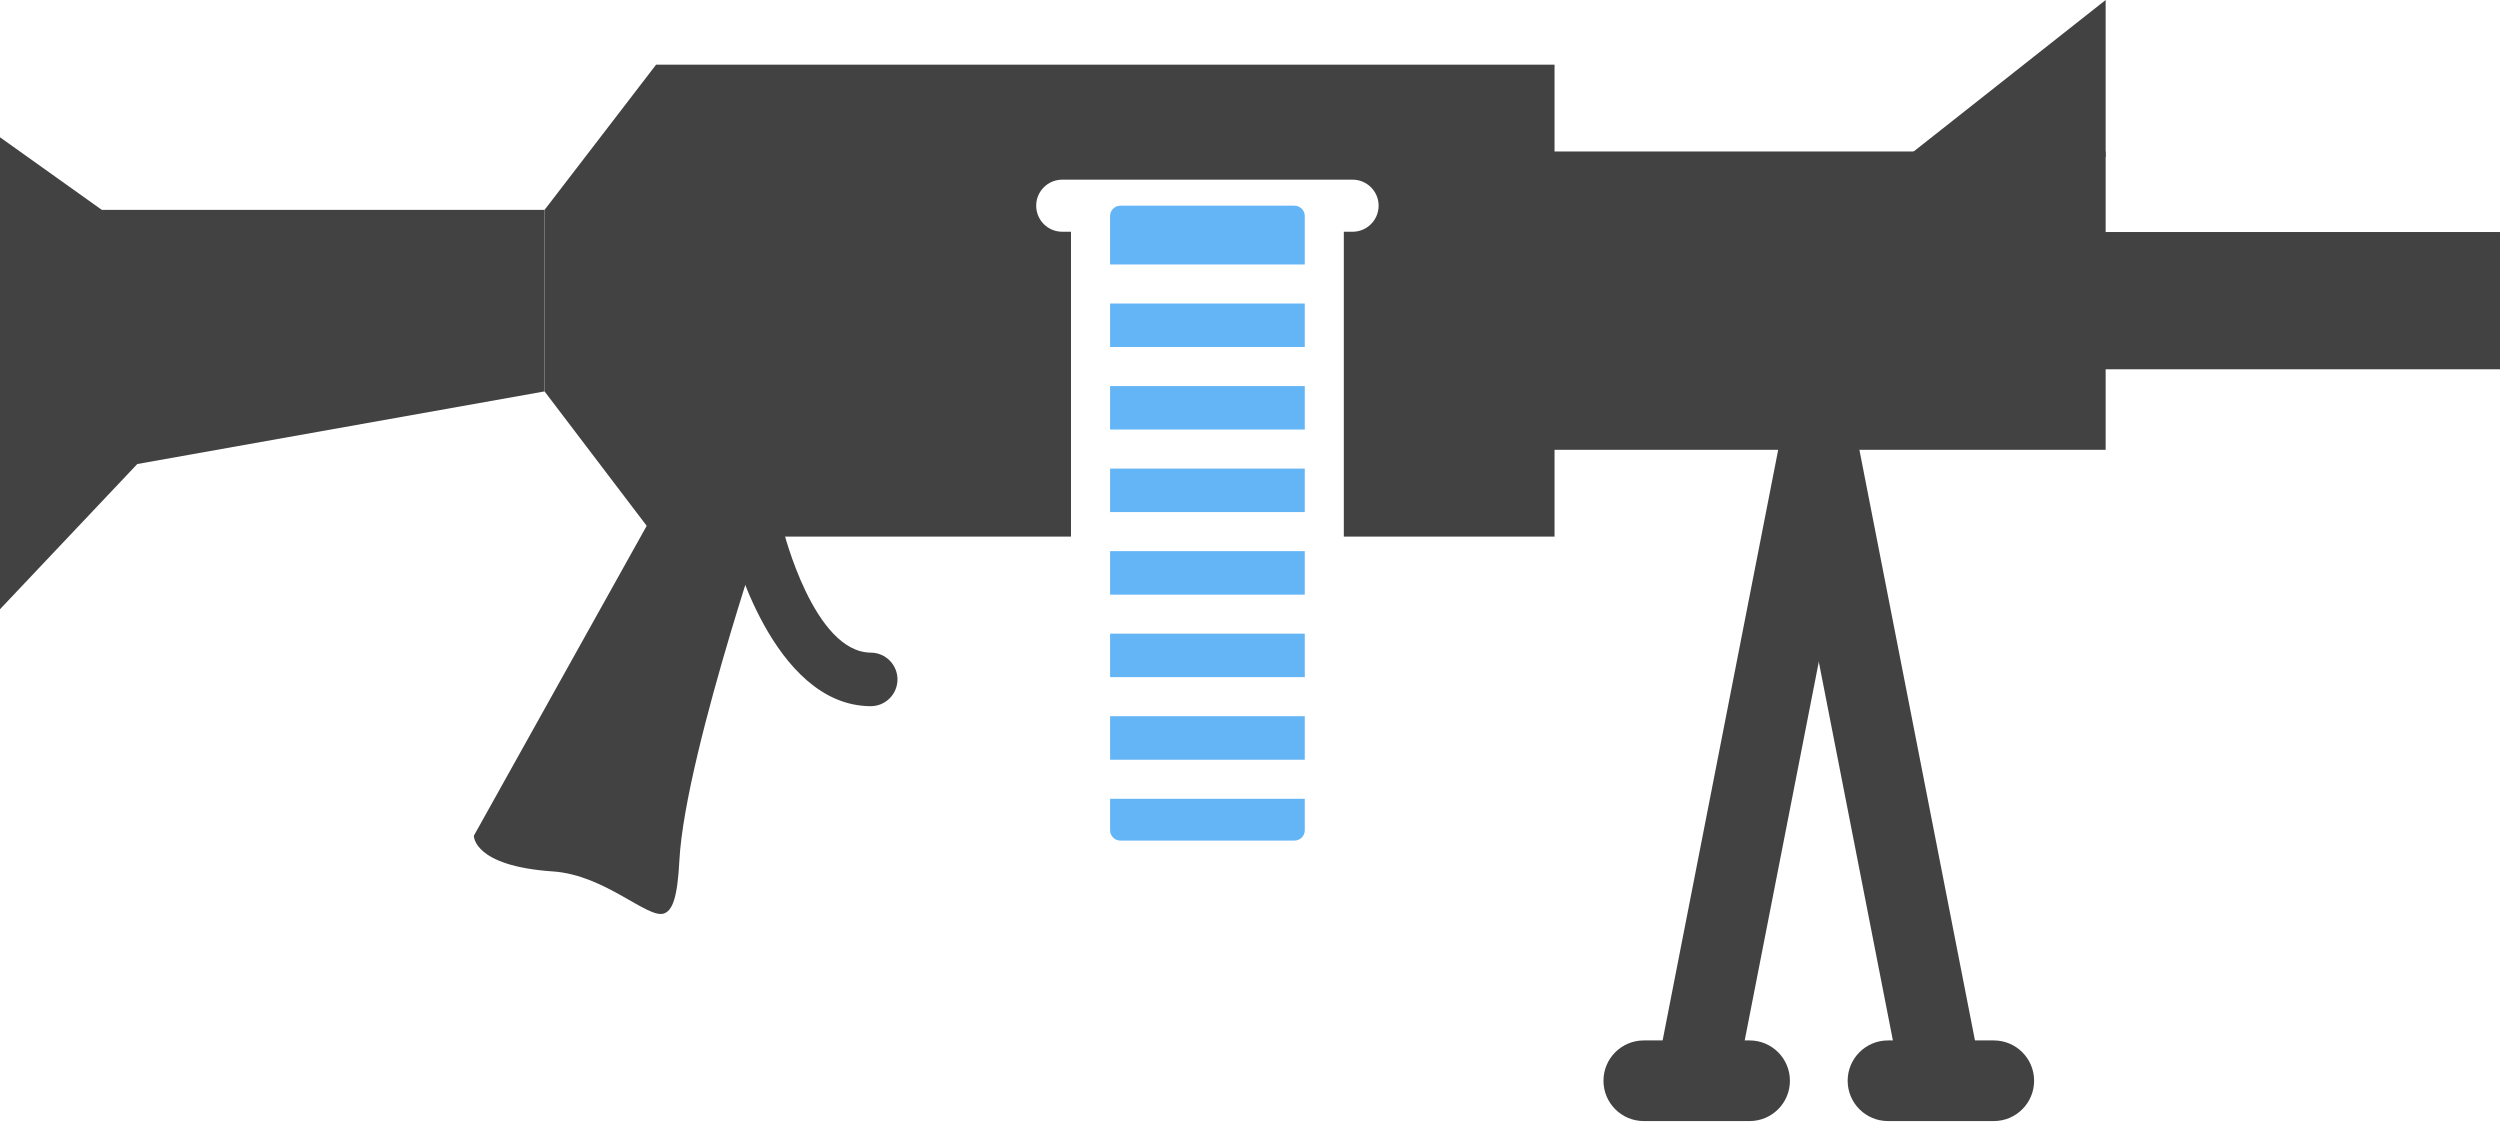
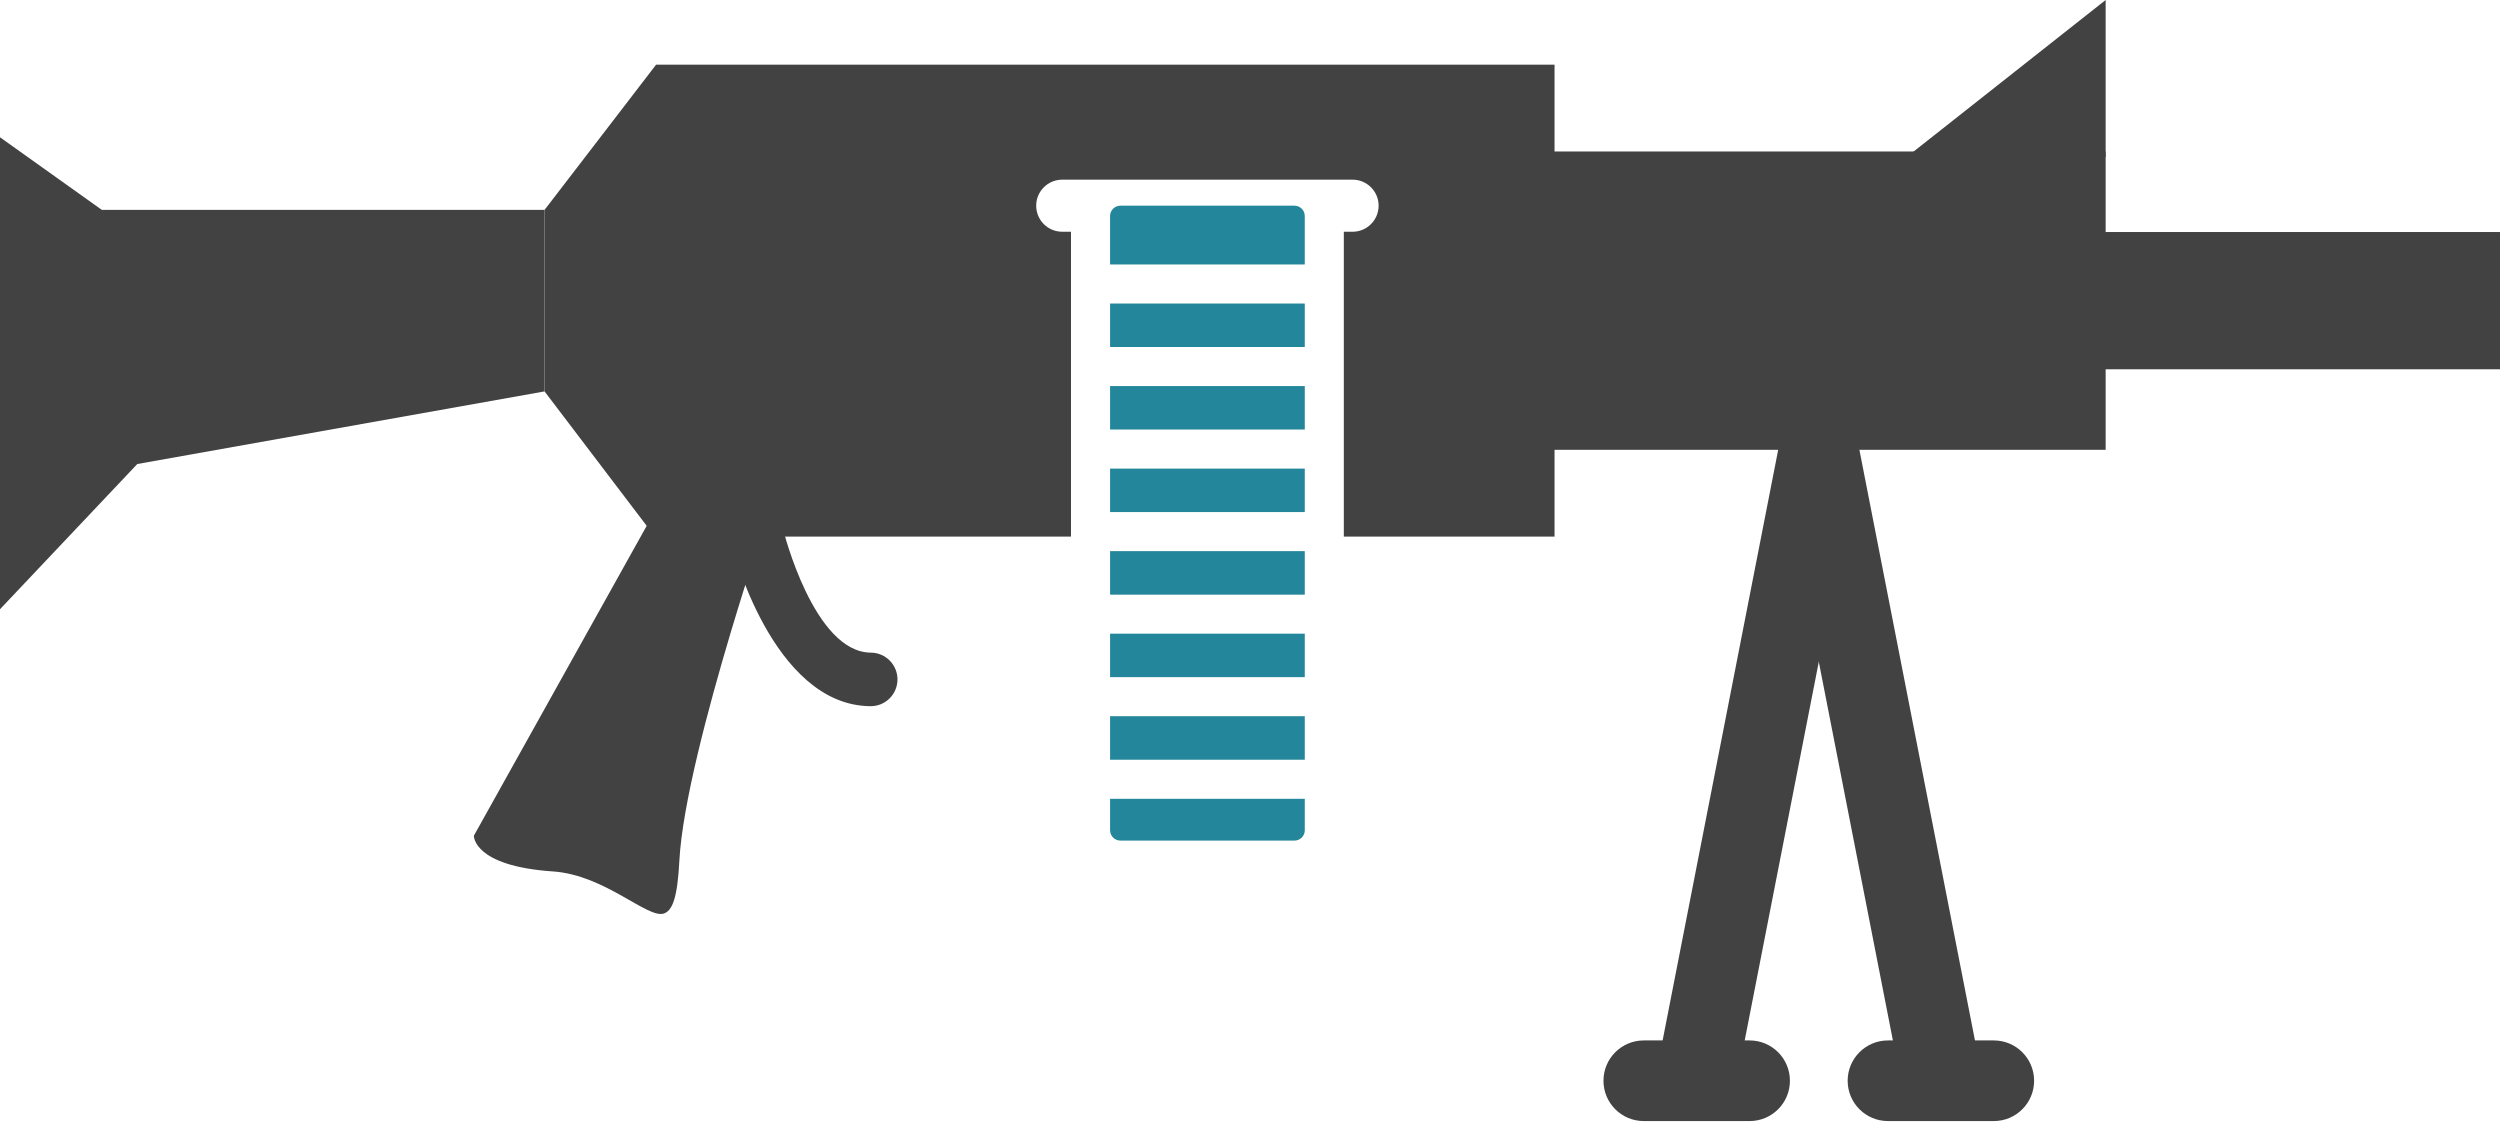
<svg xmlns="http://www.w3.org/2000/svg" id="Layer_2" data-name="Layer 2" viewBox="0 0 179.82 80.636">
  <g id="Color">
-     <path d="M80.586,14.795h12.523c.407,0,.74.333.74.741v3.487h-14.004v-3.487c0-.408.333-.741.741-.741h0ZM93.85,21.833v3.127h-14.004v-3.127h14.004ZM93.85,27.77v3.127h-14.004v-3.127h14.004ZM93.85,33.707v3.127h-14.004v-3.127h14.004ZM93.85,39.644v3.127h-14.004v-3.127h14.004ZM93.85,45.58v3.127h-14.004v-3.127h14.004ZM93.85,51.517v3.127h-14.004v-3.127h14.004ZM93.85,57.454v2.267c0,.408-.333.741-.74.741h-12.523c-.407,0-.741-.333-.741-.741v-2.267h14.004Z" fill="#64b5f6" fill-rule="evenodd" />
+     <path d="M80.586,14.795h12.523c.407,0,.74.333.74.741v3.487h-14.004v-3.487c0-.408.333-.741.741-.741h0ZM93.85,21.833v3.127h-14.004v-3.127h14.004ZM93.85,27.77v3.127h-14.004v-3.127h14.004ZM93.85,33.707v3.127h-14.004v-3.127h14.004ZM93.85,39.644v3.127h-14.004v-3.127h14.004ZM93.85,45.58v3.127h-14.004v-3.127h14.004ZM93.85,51.517v3.127h-14.004v-3.127h14.004ZM93.85,57.454v2.267c0,.408-.333.741-.74.741h-12.523c-.407,0-.741-.333-.741-.741v-2.267h14.004Z" fill="#23869a" fill-rule="evenodd" />
  </g>
  <g id="Grey">
    <path d="M133.666,33.072c.306-1.57-.718-3.092-2.289-3.399-1.57-.306-3.092.718-3.398,2.288l-8.849,45.219c-.306,1.57.719,3.092,2.289,3.399,1.57.306,3.092-.719,3.398-2.289l8.849-45.219Z" fill="#424242" />
    <path d="M118.233,74.836c-1.601,0-2.899,1.298-2.899,2.9s1.298,2.9,2.899,2.9h7.613c1.602,0,2.9-1.298,2.9-2.9s-1.299-2.9-2.9-2.9h-7.613Z" fill="#424242" />
    <path d="M133.666,31.962c-.307-1.57-1.829-2.595-3.399-2.288-1.57.307-2.595,1.829-2.288,3.399l8.849,45.219c.306,1.57,1.828,2.595,3.397,2.289,1.571-.307,2.596-1.829,2.289-3.399l-8.848-45.219Z" fill="#424242" />
    <path d="M143.41,80.636c1.601,0,2.9-1.298,2.9-2.9s-1.299-2.9-2.9-2.9h-7.612c-1.602,0-2.9,1.298-2.9,2.9s1.299,2.9,2.9,2.9h7.612Z" fill="#424242" />
    <polygon points="0 9.874 7.325 15.097 39.169 15.097 39.169 28.153 9.875 33.376 0 43.821 0 9.874" fill="#424242" fill-rule="evenodd" />
    <path d="M47.106,38.599l-7.937-10.445v-13.057s8.022-10.445,8.022-10.445h64.624s0,33.947,0,33.947h-15.157v-21.93h.63c1.034,0,1.873-.839,1.873-1.873s-.839-1.873-1.873-1.873h-20.883c-1.035,0-1.874.838-1.874,1.873s.839,1.873,1.874,1.873h.63v21.93h-29.929Z" fill="#424242" fill-rule="evenodd" />
    <rect x="109.245" y="10.896" width="42.21" height="21.458" fill="#424242" />
    <rect x="148.394" y="16.689" width="31.426" height="9.873" fill="#424242" />
    <polygon points="151.455 0 151.455 11.29 137.147 11.29 151.455 0" fill="#424242" fill-rule="evenodd" />
    <path d="M55.106,37.471h-8.395l-12.627,22.639s-.08,2.182,5.691,2.571c3.726.251,6.769,3.384,7.956,3.032.651-.193.999-1.193,1.133-3.783.206-4.005,2.059-10.96,3.693-16.432,1.35-4.52,2.55-8.027,2.55-8.027Z" fill="#424242" fill-rule="evenodd" />
    <path d="M56.341,38.13c-.258-1.034-1.307-1.663-2.341-1.404-1.034.258-1.663,1.307-1.404,2.341.008.034,2.908,11.689,10.025,11.728,1.063.004,1.929-.855,1.933-1.918.004-1.064-.854-1.93-1.918-1.934-4.099-.023-6.287-8.787-6.294-8.813Z" fill="#424242" />
  </g>
</svg>
